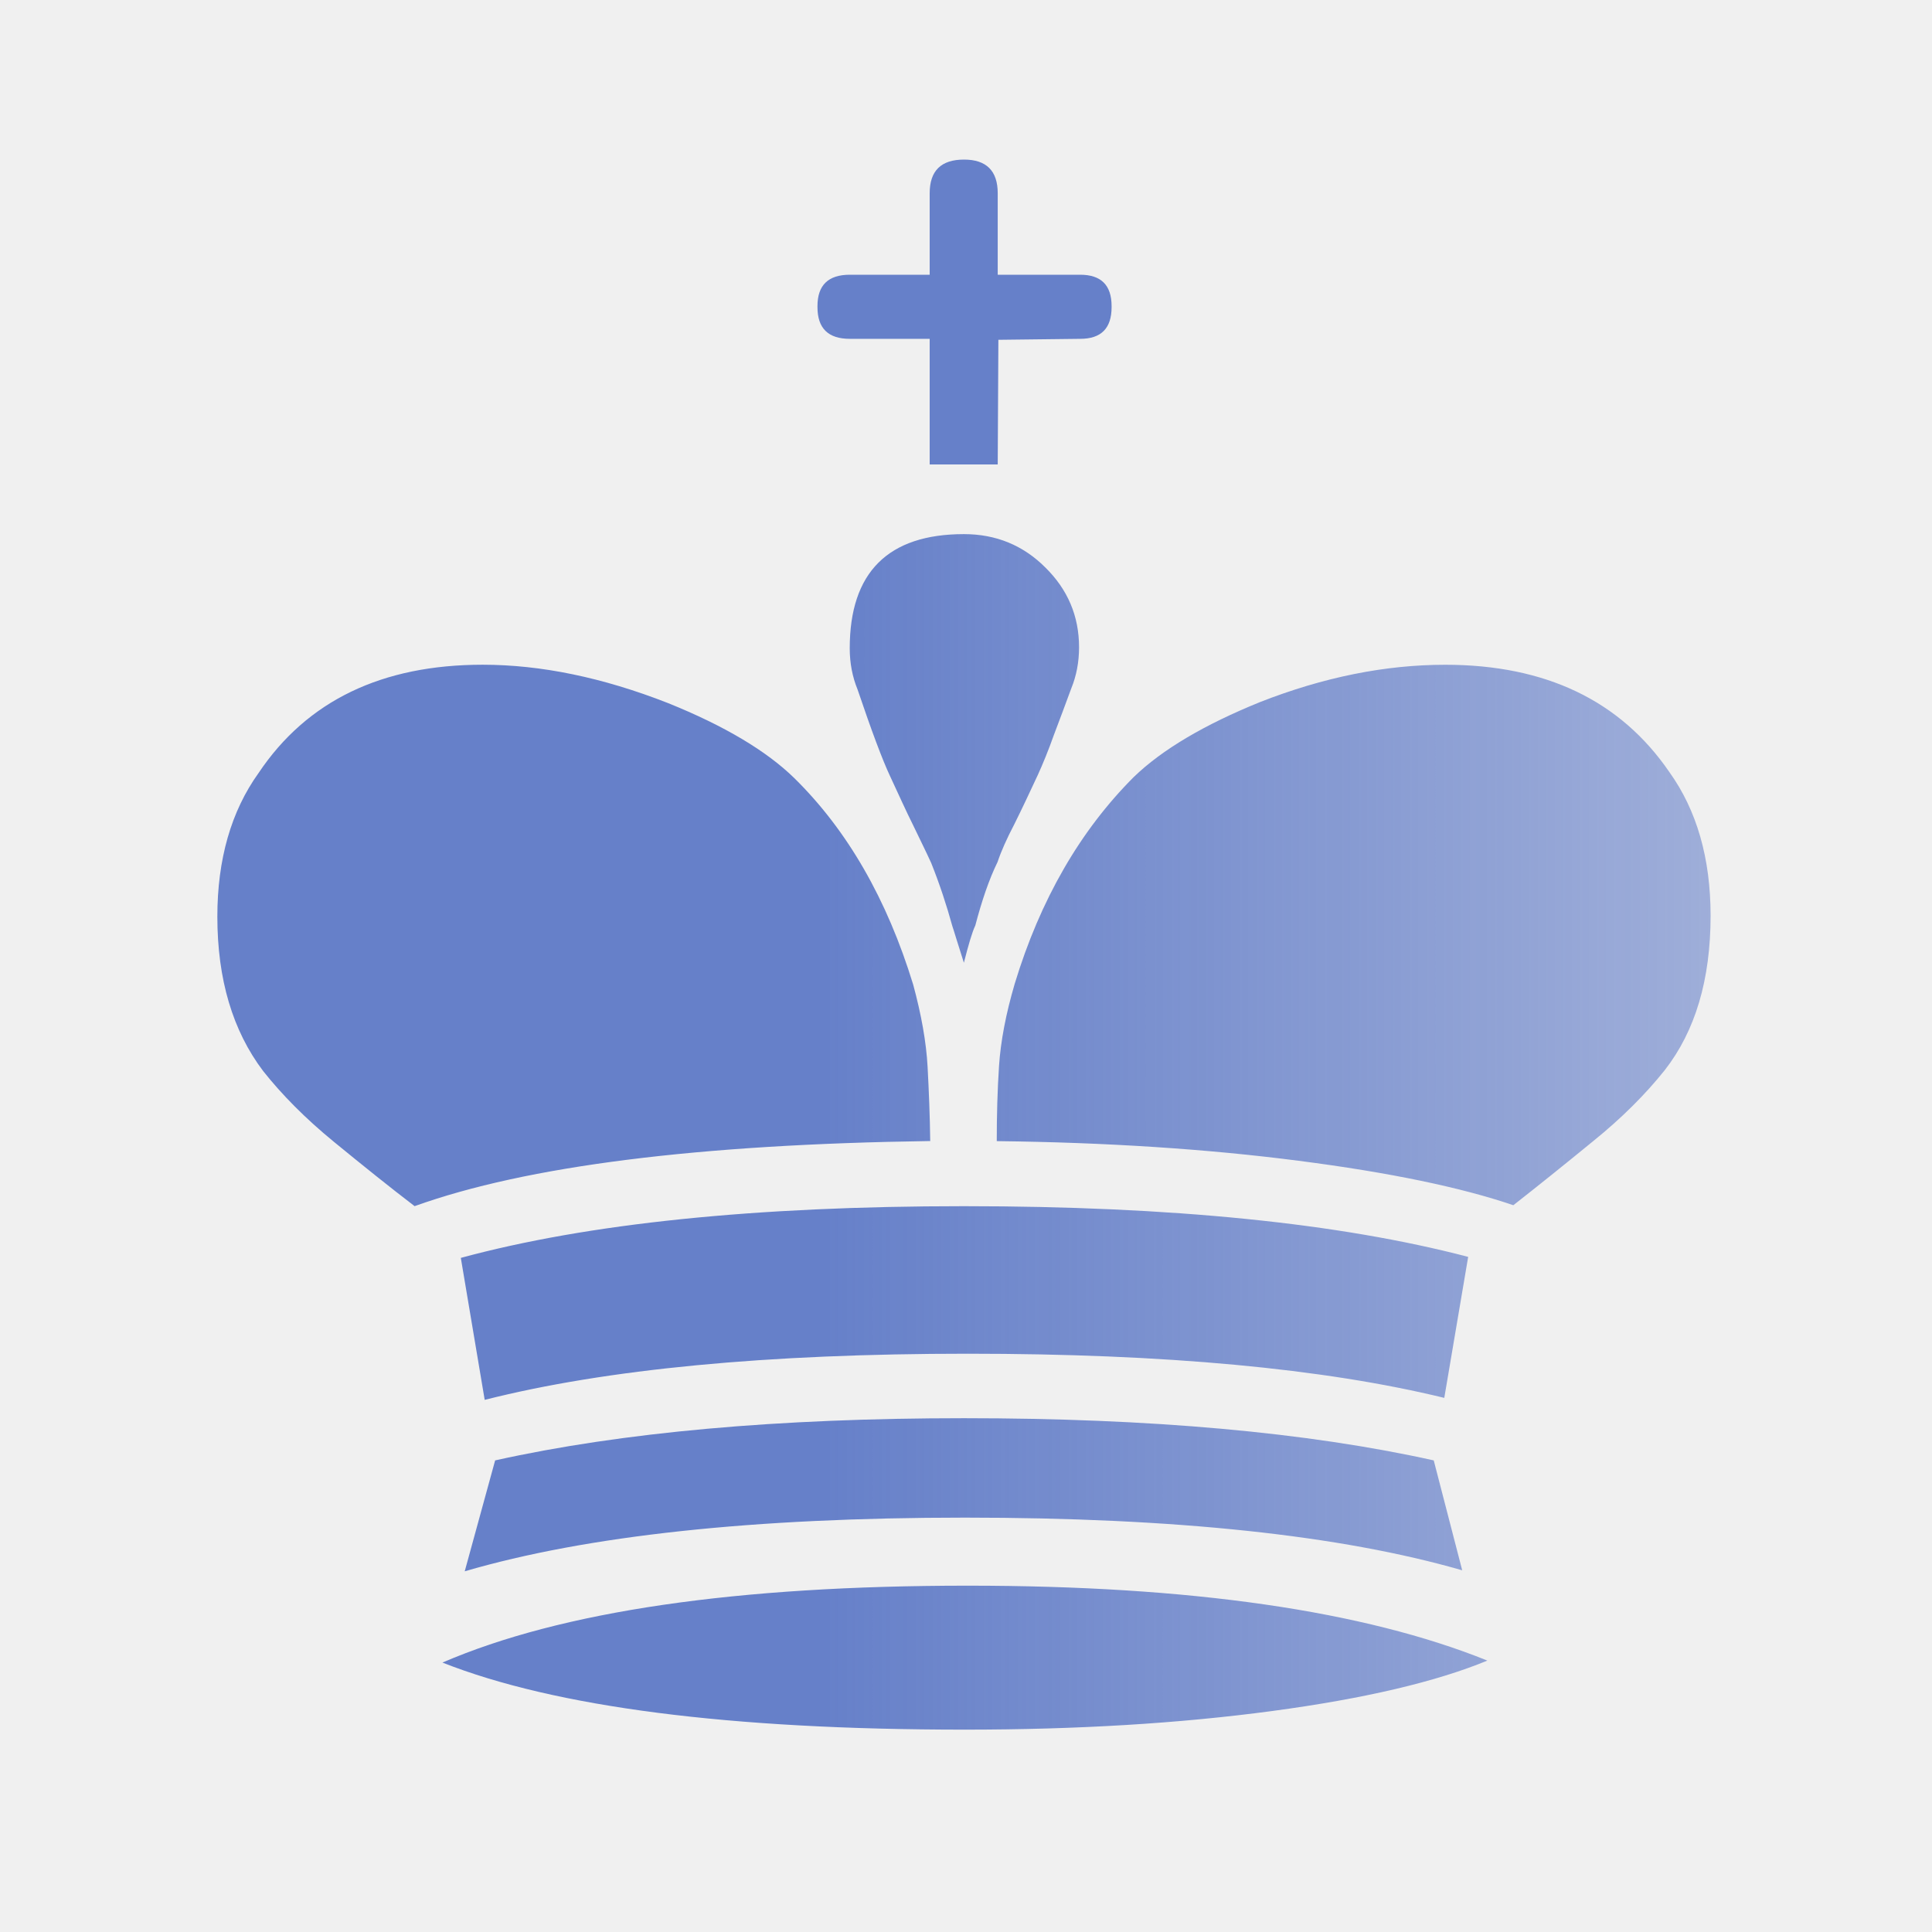
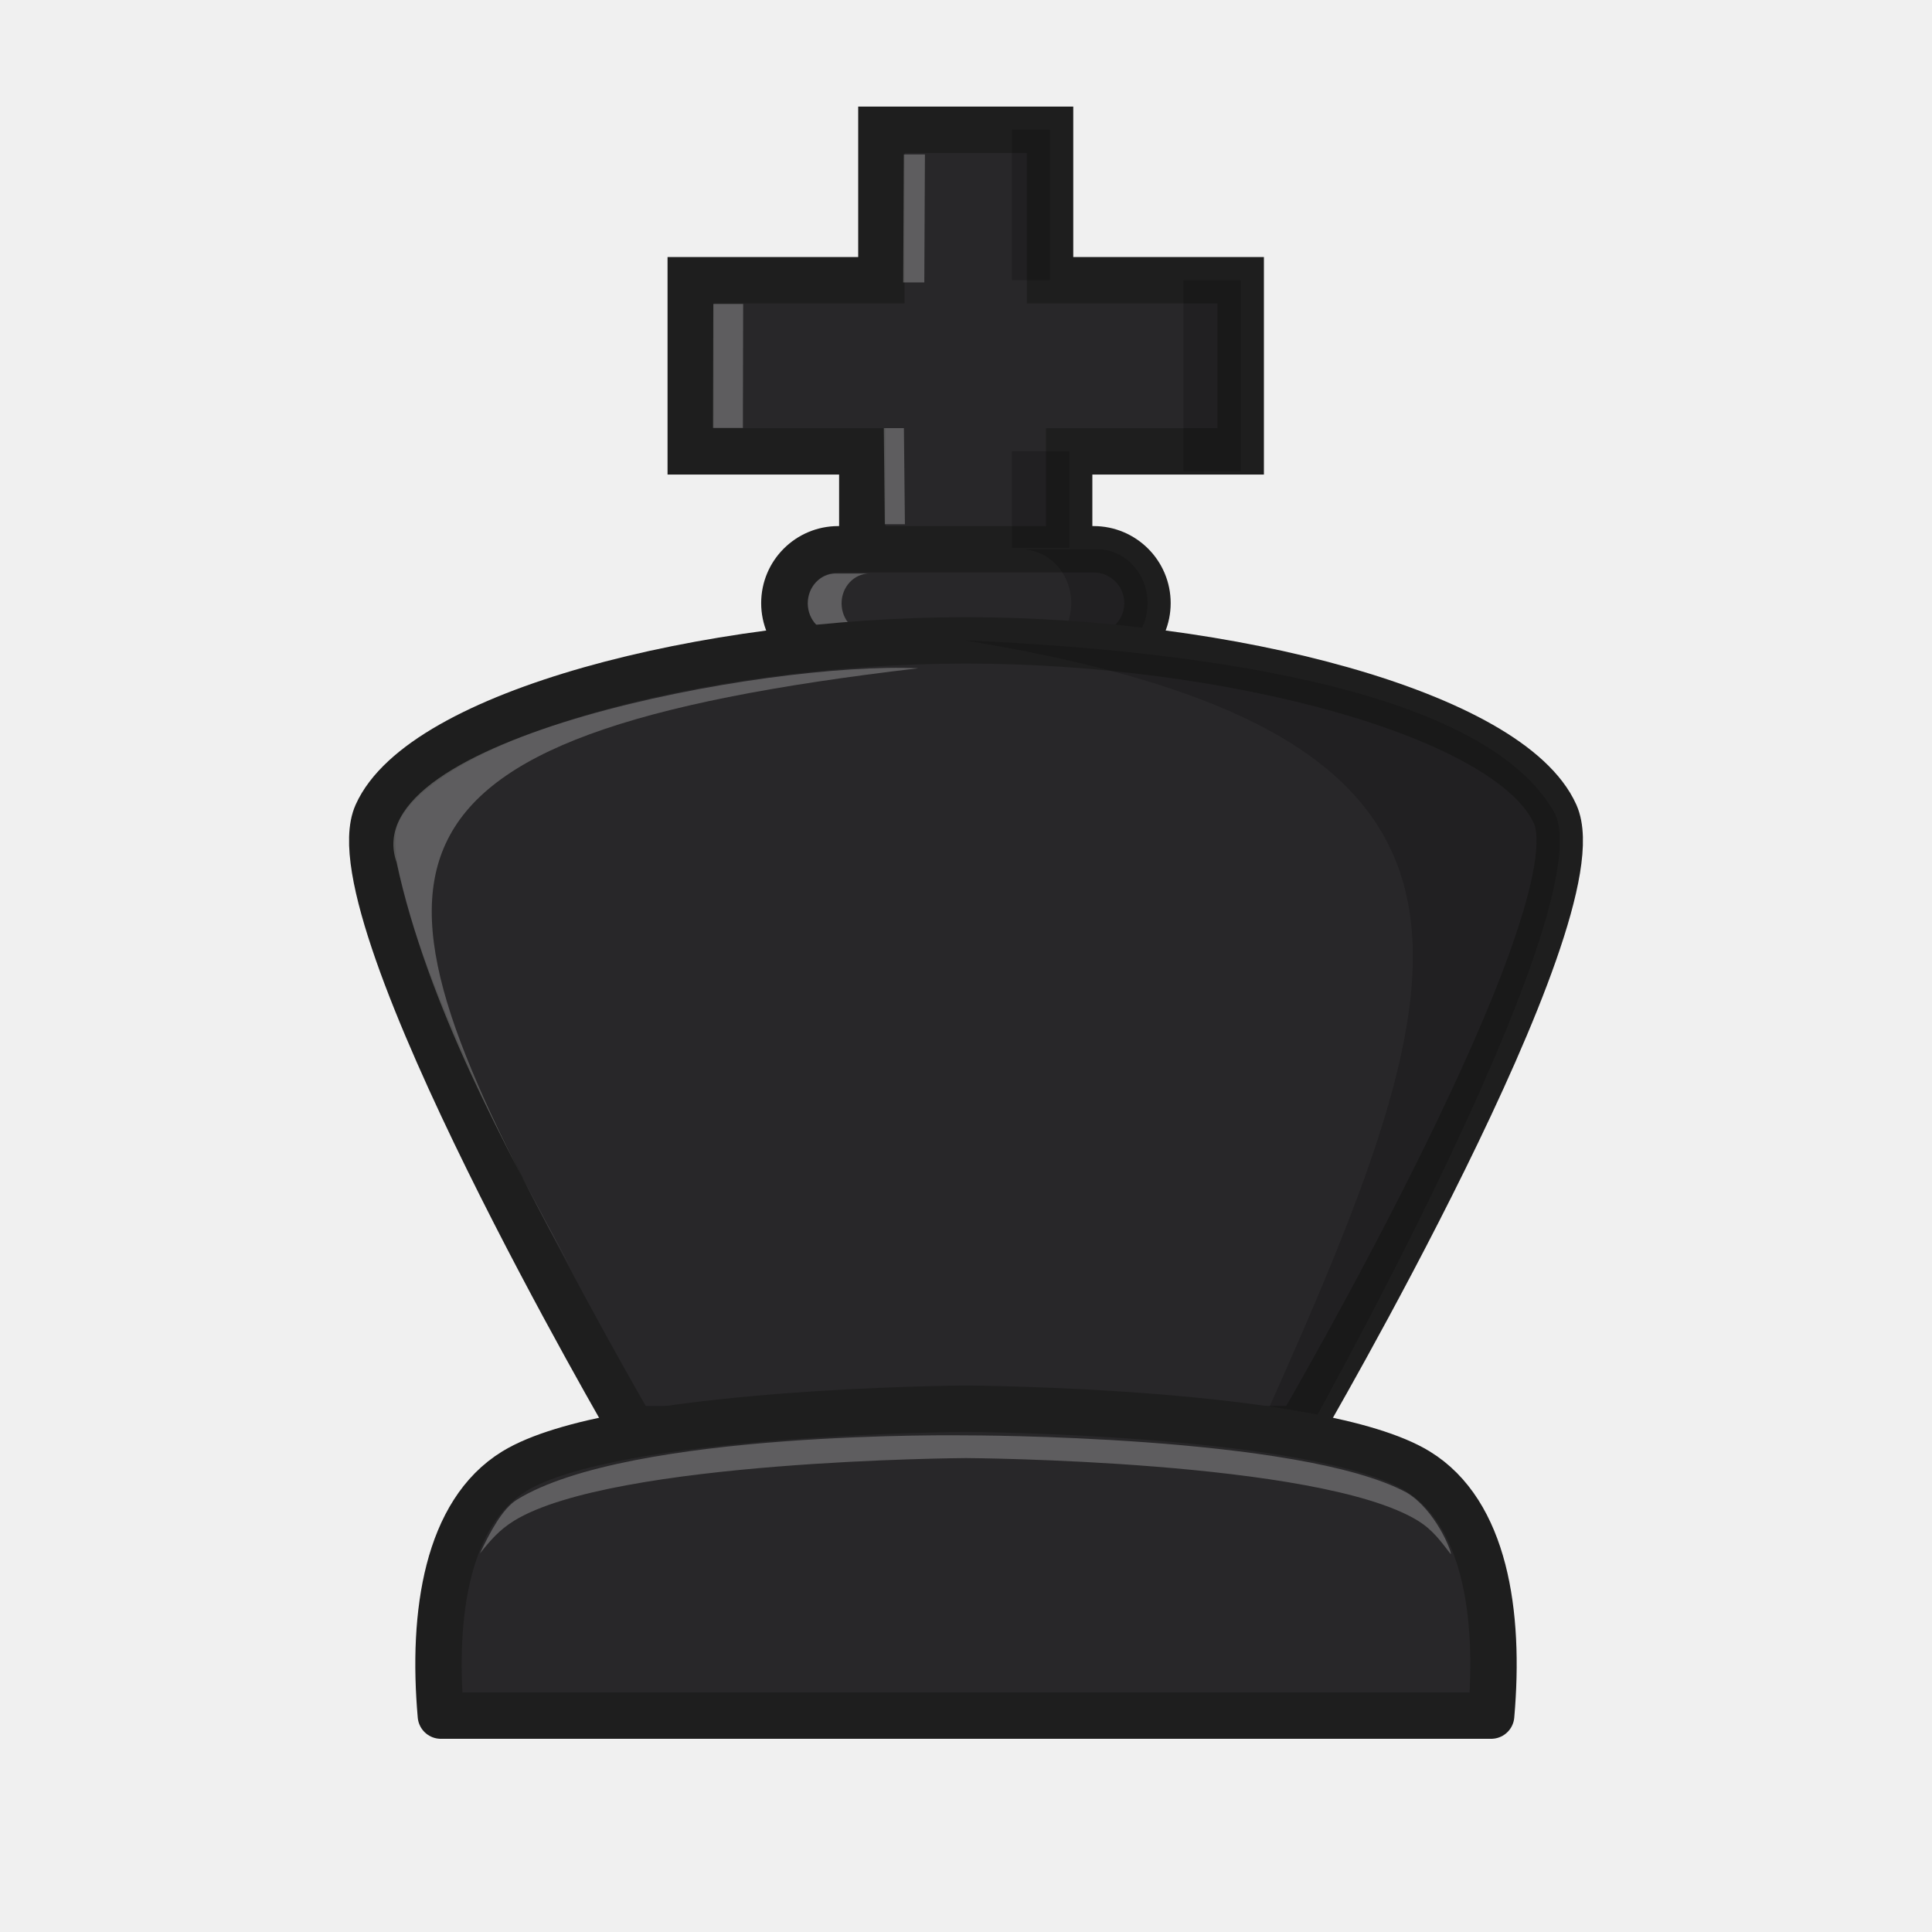
- <svg xmlns="http://www.w3.org/2000/svg" width="177.17" height="177.17" shape-rendering="geometricPrecision" image-rendering="optimizeQuality" fill-rule="evenodd" clip-rule="evenodd" viewBox="0 0 50 50">
-   <defs>
-     <linearGradient id="0" x1="21.376" x2="77.64" gradientUnits="userSpaceOnUse">
-       <stop stop-color="#6680C9" />
-       <stop offset="1" stop-color="#6680C9" stop-opacity="0" />
-     </linearGradient>
-   </defs>
-   <g fill="#6680C9">
-     <path d="m25.821 12.02h-1.761v-3.251h-2.066c-.559 0-.838-.271-.838-.821v-.025c0-.542.279-.813.838-.813h2.066v-2.108c0-.584.296-.872.889-.872.576 0 .872.288.872.872v2.108h2.134c.542 0 .813.271.813.813v.025c0 .55-.271.821-.813.821l-2.117.025-.017 3.226" />
-   </g>
-   <path fill="url(#0)" d="m25.796 29.532c2.845.034 5.444.203 7.806.508 2.371.305 4.225.694 5.563 1.151.627-.491 1.312-1.041 2.057-1.651.745-.601 1.363-1.219 1.863-1.846.787-1.01 1.185-2.337 1.185-3.996 0-1.482-.356-2.726-1.067-3.717-1.27-1.854-3.209-2.777-5.8-2.777-1.558 0-3.15.322-4.792.965-1.439.584-2.532 1.228-3.268 1.939-1.389 1.389-2.421 3.175-3.082 5.351-.229.779-.364 1.49-.406 2.125-.042.635-.059 1.287-.059 1.947m-13.25 6.697c3.141-.796 7.307-1.194 12.505-1.194 5.089 0 9.203.381 12.327 1.143l.618-3.649c-3.327-.872-7.671-1.312-13.05-1.312-5.41 0-9.745.449-13.02 1.338l.618 3.675m25.298 4.411l-.737-2.845c-3.277-.728-7.332-1.092-12.158-1.092-4.809 0-8.856.364-12.133 1.092l-.787 2.87c3.158-.923 7.468-1.389 12.945-1.389 5.444 0 9.728.457 12.869 1.363m.652 2.337c-3.192-1.287-7.679-1.939-13.445-1.939-5.986 0-10.516.66-13.598 1.99 2.913 1.151 7.417 1.736 13.521 1.736 2.913 0 5.563-.161 7.959-.483 2.404-.322 4.25-.762 5.563-1.304m-14.419-13.445c-.008-.643-.034-1.287-.068-1.922-.034-.635-.161-1.346-.372-2.125-.677-2.21-1.702-3.996-3.082-5.351-.711-.694-1.795-1.346-3.268-1.939-1.685-.66-3.285-.991-4.792-.991-2.608 0-4.547.931-5.8 2.802-.711.991-1.067 2.235-1.067 3.717 0 1.626.398 2.955 1.185 3.996.483.61 1.092 1.228 1.837 1.837.745.61 1.439 1.168 2.083 1.66 2.896-1.041 7.341-1.6 13.343-1.685m.872-4.614c.119-.466.212-.787.296-.965.169-.643.356-1.194.576-1.643.093-.279.237-.601.432-.974.186-.373.389-.804.61-1.279.127-.279.271-.627.415-1.033.152-.406.305-.804.449-1.202.135-.33.203-.686.203-1.067 0-.813-.296-1.499-.872-2.066-.576-.576-1.279-.864-2.108-.864-1.964 0-2.955.991-2.955 2.955 0 .381.068.737.203 1.067.364 1.075.643 1.82.838 2.235.22.474.415.906.601 1.279.178.372.339.694.466.974.22.55.398 1.092.55 1.643.034.093.127.415.296.94" />
+ <svg xmlns="http://www.w3.org/2000/svg" width="50mm" height="50mm" clip-rule="evenodd" fill-rule="evenodd" image-rendering="optimizeQuality" shape-rendering="geometricPrecision" text-rendering="geometricPrecision" version="1.1" viewBox="0 0 50 50">
+   <path d="m27.67 15.225v-3.544h4.44v-4.429h-4.934v-3.893h-4.366v3.893h-4.934v4.429h4.44v3.544" style="clip-rule:evenodd;fill-rule:evenodd;fill:#282729;image-rendering:optimizeQuality;shape-rendering:geometricPrecision;stroke-linecap:round;stroke-width:1.2;stroke:#1e1e1e" />
+   <rect x="20.299" y="14.215" width="9.398" height="2.787" ry="1.394" style="fill:#282729;paint-order:normal;stroke-linejoin:round;stroke-width:1.2;stroke:#1e1e1e" />
+   <path d="m26.416 14.215c0.725 0 1.308 0.621 1.308 1.393 0 0.772-0.583 1.393-1.308 1.393h1.974c0.725 0 1.308-0.621 1.308-1.393 0-0.772-0.583-1.393-1.308-1.393z" style="fill:#000000;opacity:.18;paint-order:normal" />
+   <path d="m21.631 14.842c-0.402 0-0.725 0.345-0.725 0.773 0 0.428 0.323 0.772 0.725 0.772h0.874c-0.402 0-0.725-0.344-0.725-0.772 0-0.428 0.323-0.773 0.725-0.773z" style="fill:#ffffff;opacity:.25;paint-order:normal" />
+   <path d="m33.635 36.986s7.776-13.318 6.613-15.916c-1.163-2.596-8.48-4.497-15.248-4.497-6.768 0-14.084 1.9-15.248 4.497-1.163 2.597 6.613 15.916 6.613 15.916z" style="clip-rule:evenodd;fill-rule:evenodd;fill:#282729;image-rendering:optimizeQuality;shape-rendering:geometricPrecision;stroke-linecap:round;stroke-width:1.2;stroke:#1e1e1e" />
+   <path d="m24.996 16.576c15.938 2.622 12.573 9.354 6.641 22.543l2.027-1.729s7.747-13.723 6.584-16.32c-1.545-2.833-7.503-4.159-15.252-4.495z" style="clip-rule:evenodd;fill-rule:evenodd;image-rendering:optimizeQuality;opacity:.18;shape-rendering:geometricPrecision" />
+   <path d="m23.765 17.295c-3.904-0.184-14.621 1.801-13.503 5.017 0.817 3.727 2.754 7.244 4.508 10.504-5.687-10.335-5.942-13.774 8.994-15.521z" style="clip-rule:evenodd;fill-rule:evenodd;fill:#ffffff;image-rendering:optimizeQuality;opacity:.25;shape-rendering:geometricPrecision" />
+   <path d="m23.391 3.997-0.016 3.312h0.546l0.016-3.312zm-4.931 3.87-0.007 3.208h0.773l0.007-3.208zm4.413 3.213 0.026 2.486h0.52l-0.026-2.486z" style="clip-rule:evenodd;fill-rule:evenodd;fill:#ffffff;image-rendering:optimizeQuality;opacity:.25;shape-rendering:geometricPrecision" />
+   <path d="m26.189 3.358-1.9e-5 3.893h0.987l2.8e-5 -3.893zm4.441 3.894v4.945h1.48v-4.945zm-4.44 4.429 2.7e-5 2.492h1.48l-2.8e-5 -2.492z" style="clip-rule:evenodd;fill-rule:evenodd;fill:#000000;image-rendering:optimizeQuality;opacity:.18;shape-rendering:geometricPrecision" />
+   <path d="m25 36.457s-9.131 0.048-11.691 1.619c-1.727 1.06-2.135 3.651-1.9 6.324h27.182c0.235-2.672-0.173-5.264-1.9-6.324-2.56-1.571-11.691-1.619-11.691-1.619z" style="clip-rule:evenodd;fill-rule:evenodd;fill:#282729;image-rendering:optimizeQuality;shape-rendering:geometricPrecision;stroke-linejoin:round;stroke-width:1.2;stroke:#1e1e1e" />
+   <path d="m25 37.147s-8.712-0.137-11.624 1.666c-0.37 0.229-0.699 0.839-0.954 1.39 0.261-0.331 0.502-0.613 0.887-0.849 2.56-1.571 11.691-1.619 11.691-1.619s9.132 0.048 11.692 1.619c0.391 0.24 0.592 0.532 0.856 0.87 0.026-0.076-0.408-1.158-1.144-1.596-2.755-1.492-11.403-1.481-11.403-1.481z" style="clip-rule:evenodd;fill-rule:evenodd;fill:#ffffff;image-rendering:optimizeQuality;opacity:.25;shape-rendering:geometricPrecision" />
</svg>
